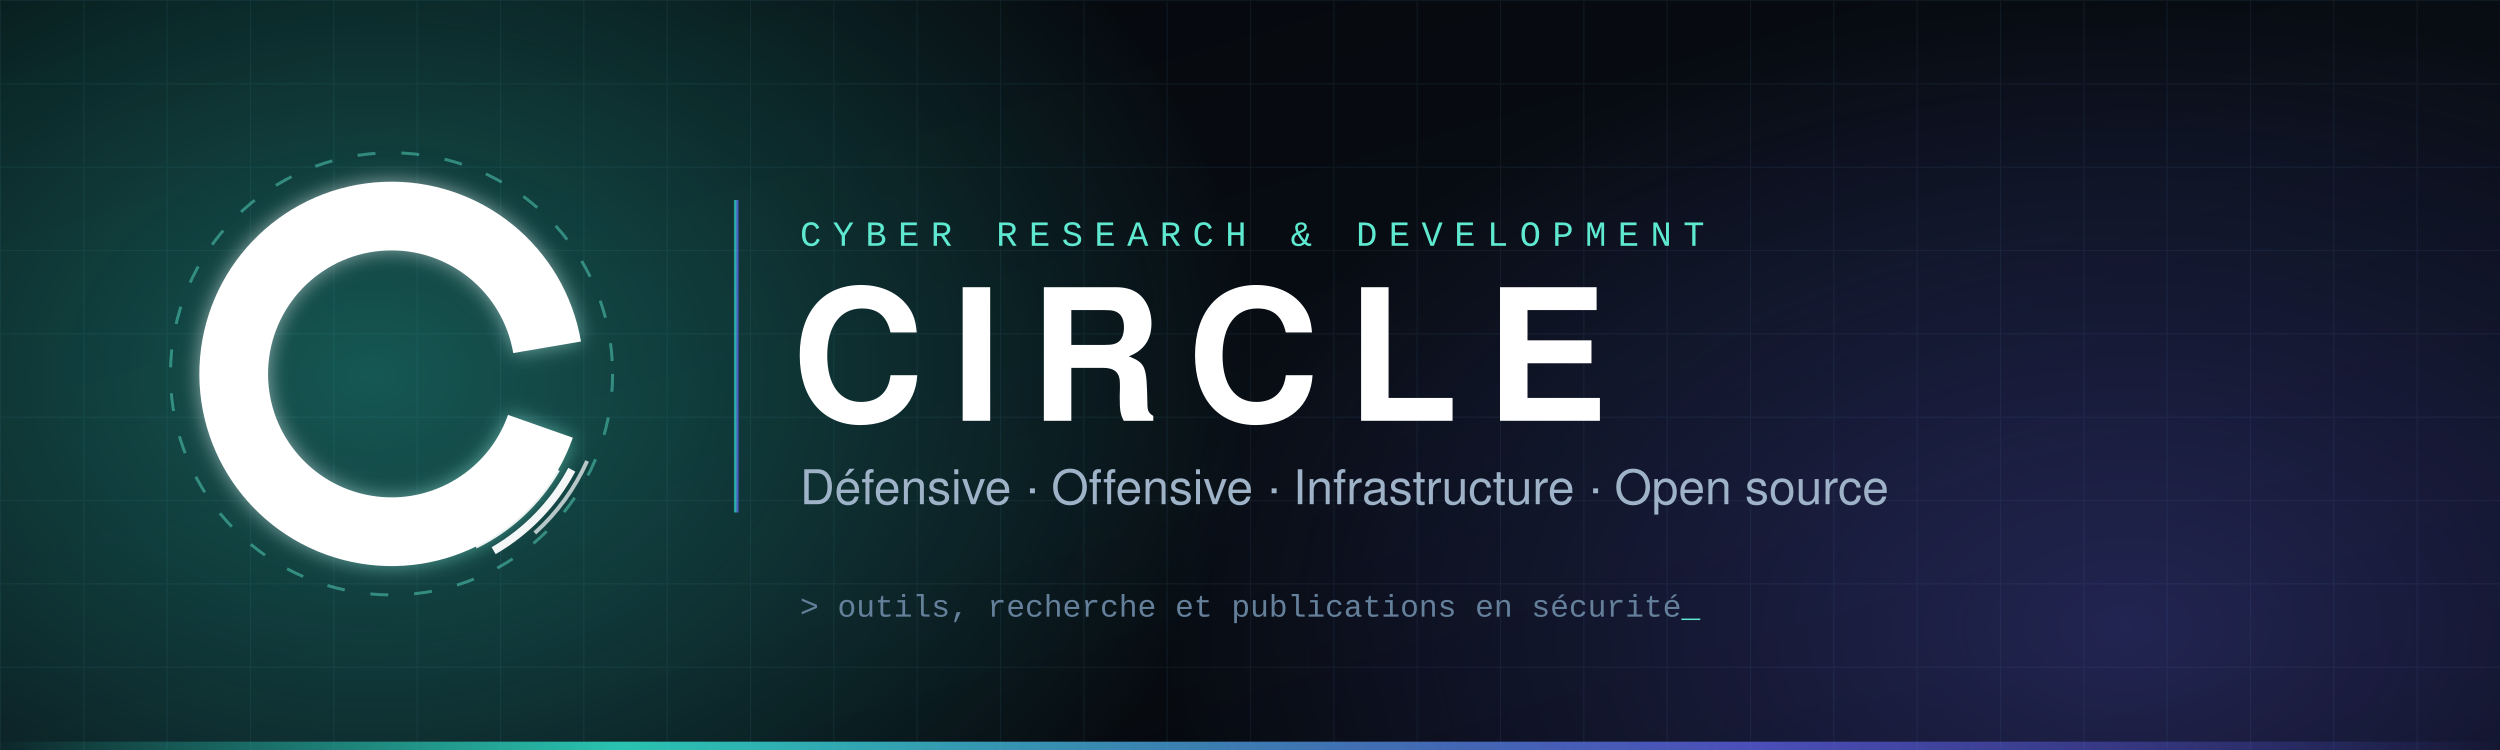
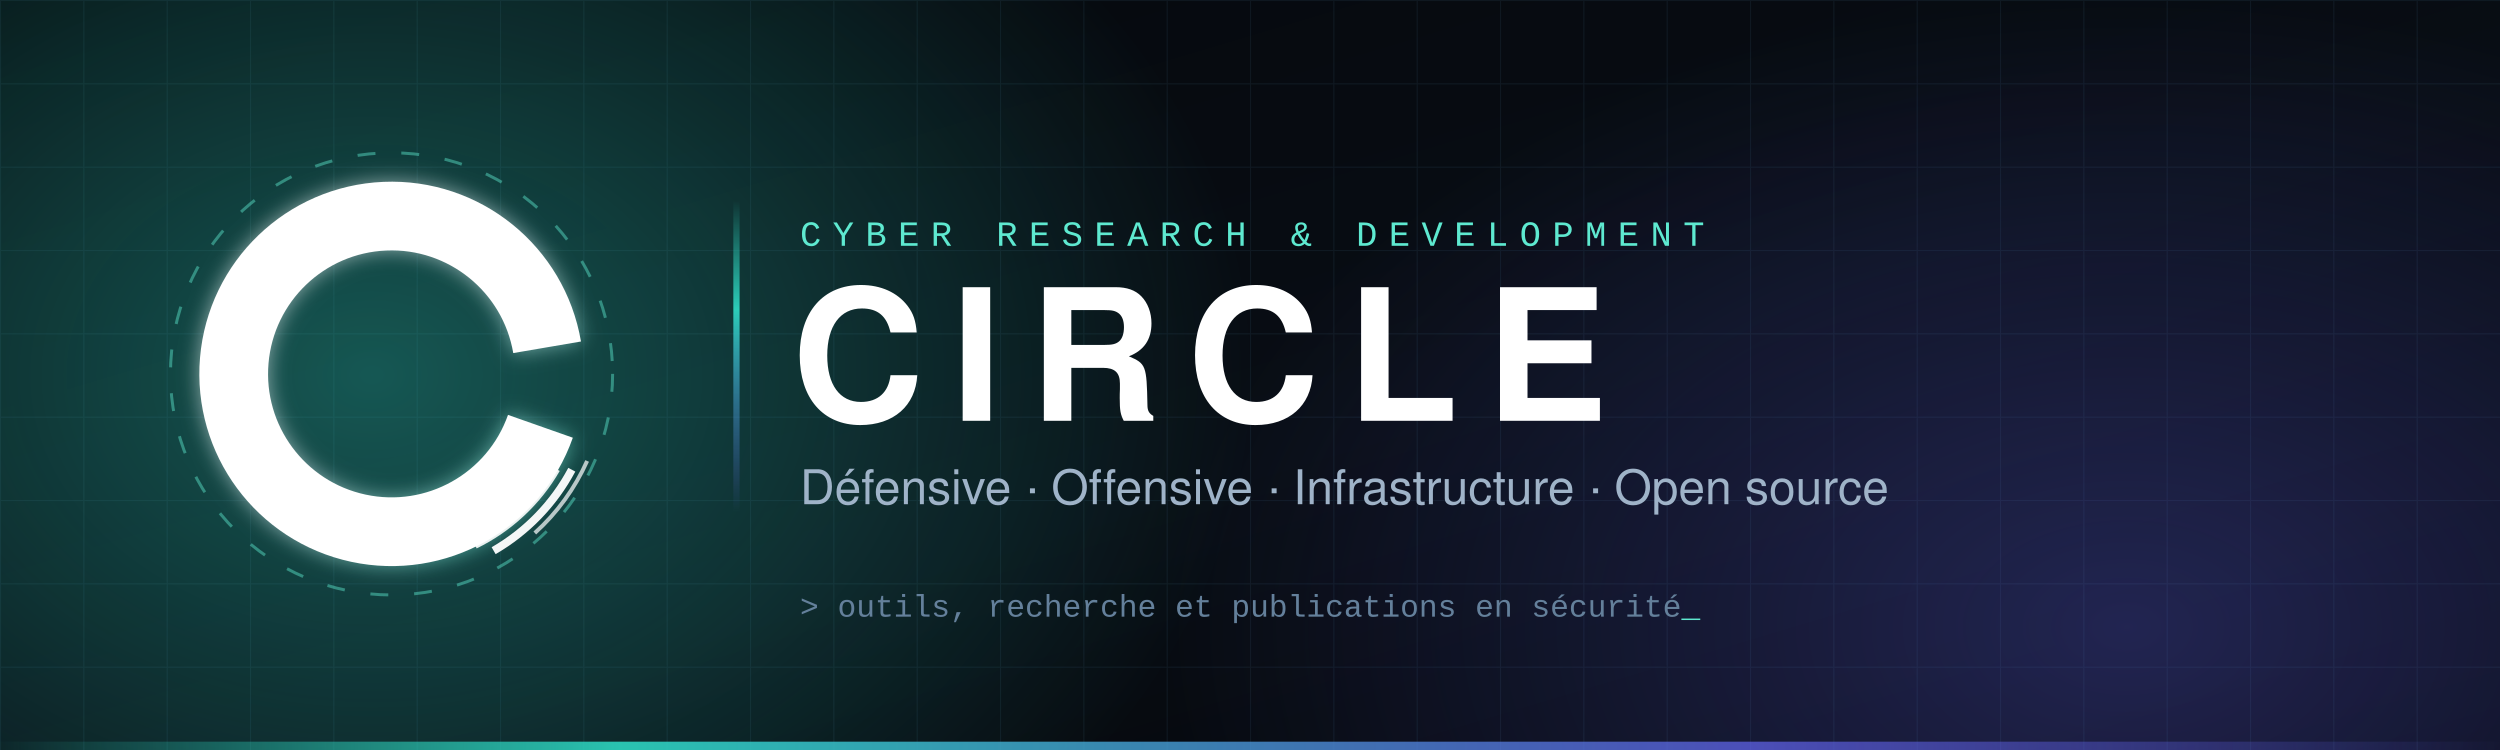
<svg xmlns="http://www.w3.org/2000/svg" viewBox="0 0 1200 360" width="1200" height="360" role="img" aria-labelledby="bannerTitle">
  <style>
-     /* Animations en amélioration progressive : le rendu statique reste complet sans elles. */
+     /* Animations en amélioration progressive : certains rendus (proxy d'images, aperçus) les ignorent,
+        le visuel statique reste alors complet et intentionnel. */
    @keyframes circle-scan { from { transform: translateY(0); } to { transform: translateY(450px); } }
    @keyframes circle-orbit { from { transform: rotate(0deg); } to { transform: rotate(360deg); } }
    @keyframes circle-caret { 0%, 45% { opacity: 1; } 50%, 95% { opacity: 0; } 100% { opacity: 1; } }
    .scanline { animation: circle-scan 7s linear infinite; }
    .orbit { transform-origin: 230px 229px; animation: circle-orbit 26s linear infinite; }
    .caret { animation: circle-caret 1.8s steps(1, end) infinite; }
  </style>
  <defs>
    <linearGradient id="bg" x1="0" y1="0" x2="1" y2="1">
      <stop offset="0%" stop-color="#05080c" />
      <stop offset="55%" stop-color="#080d14" />
      <stop offset="100%" stop-color="#040609" />
    </linearGradient>
    <radialGradient id="glowTeal" cx="50%" cy="50%" r="50%">
      <stop offset="0%" stop-color="#2dd4bf" stop-opacity="0.38" />
      <stop offset="100%" stop-color="#2dd4bf" stop-opacity="0" />
    </radialGradient>
    <radialGradient id="glowIndigo" cx="50%" cy="50%" r="50%">
      <stop offset="0%" stop-color="#6366f1" stop-opacity="0.30" />
      <stop offset="100%" stop-color="#6366f1" stop-opacity="0" />
    </radialGradient>
    <linearGradient id="logoGrad" x1="0" y1="0" x2="1" y2="1">
      <stop offset="0%" stop-color="#ffffff" />
      <stop offset="55%" stop-color="#e8fbff" />
      <stop offset="100%" stop-color="#5ee9d0" />
    </linearGradient>
    <linearGradient id="rule" x1="0" y1="0" x2="1" y2="0">
      <stop offset="0%" stop-color="#2dd4bf" stop-opacity="0" />
      <stop offset="25%" stop-color="#2dd4bf" stop-opacity="0.9" />
      <stop offset="70%" stop-color="#6366f1" stop-opacity="0.7" />
+       <stop offset="100%" stop-color="#6366f1" stop-opacity="0" />
+     </linearGradient>
+     <linearGradient id="ruleV" x1="0" y1="0" x2="0" y2="1">
+       <stop offset="0%" stop-color="#2dd4bf" stop-opacity="0" />
+       <stop offset="35%" stop-color="#2dd4bf" stop-opacity="0.95" />
      <stop offset="100%" stop-color="#6366f1" stop-opacity="0" />
    </linearGradient>
    <linearGradient id="scan" x1="0" y1="0" x2="0" y2="1">
      <stop offset="0%" stop-color="#5ee9d0" stop-opacity="0" />
      <stop offset="50%" stop-color="#5ee9d0" stop-opacity="0.22" />
      <stop offset="100%" stop-color="#5ee9d0" stop-opacity="0" />
    </linearGradient>
    <pattern id="grid" width="40" height="40" patternUnits="userSpaceOnUse">
      <path d="M 40 0 L 0 0 0 40" fill="none" stroke="#7dd3fc" stroke-opacity="0.07" stroke-width="1" />
    </pattern>
    <filter id="soft" x="-40%" y="-40%" width="180%" height="180%">
      <feGaussianBlur stdDeviation="10" />
    </filter>
  </defs>
  <rect width="1200" height="360" fill="url(#bg)" />
  <rect width="1200" height="360" fill="url(#grid)" />
  <ellipse cx="180" cy="180" rx="420" ry="320" fill="url(#glowTeal)" />
  <ellipse cx="1020" cy="300" rx="460" ry="300" fill="url(#glowIndigo)" />
  <g opacity="0.5">
    <rect class="scanline" x="0" y="-90" width="1200" height="90" fill="url(#scan)" />
  </g>
  <g transform="translate(78,70) scale(0.478)">
    <g fill="none" stroke="url(#logoGrad)" stroke-linecap="butt" filter="url(#soft)" opacity="0.55">
      <path d="M 386.23 202.29 A 158.5 158.5 0 1 0 379.5 281.65" stroke-width="69" />
    </g>
    <g fill="none" stroke="#ffffff" stroke-linecap="butt">
      <path d="M 386.23 202.29 A 158.5 158.5 0 1 0 379.5 281.65" stroke-width="69" />
      <path d="M 332.5 406.54 A 205 205 0 0 0 411 325.24" stroke-width="8" opacity="0.95" />
      <path d="M 314.17 401.57 A 192 192 0 0 0 396.28 325" stroke-width="6" opacity="0.9" />
      <path d="M 302.4 391.61 A 178 178 0 0 0 377.57 328.54" stroke-width="5" opacity="0.8" />
      <path d="M 373.86 388.78 A 215 215 0 0 0 426.41 316.45" stroke-width="4" opacity="0.7" />
    </g>
    <circle class="orbit" cx="230" cy="229" r="222" fill="none" stroke="#5ee9d0" stroke-opacity="0.45" stroke-width="3" stroke-dasharray="18 26" />
  </g>
  <g font-family="'Segoe UI', 'Helvetica Neue', Helvetica, Arial, sans-serif">
-     <rect x="352" y="96" width="3" height="150" fill="url(#rule)" />
+     <rect x="352" y="96" width="3" height="150" fill="url(#ruleV)" />
    <text x="384" y="118" font-family="'JetBrains Mono', 'SFMono-Regular', Consolas, 'Liberation Mono', monospace" font-size="17" letter-spacing="5.5" fill="#5ee9d0">CYBER RESEARCH &amp; DEVELOPMENT</text>
    <text x="380" y="202" font-size="88" font-weight="700" letter-spacing="13" fill="#ffffff">CIRCLE</text>
    <text x="384" y="242" font-size="23" fill="#9fb3c8">Défensive · Offensive · Infrastructure · Open source</text>
  </g>
  <g font-family="'JetBrains Mono', 'SFMono-Regular', Consolas, 'Liberation Mono', monospace" font-size="15" fill="#64809b">
    <text x="384" y="296">&gt; outils, recherche et publications en sécurité<tspan class="caret" fill="#5ee9d0">_</tspan>
    </text>
  </g>
  <rect x="0" y="356" width="1200" height="4" fill="url(#rule)" />
</svg>
